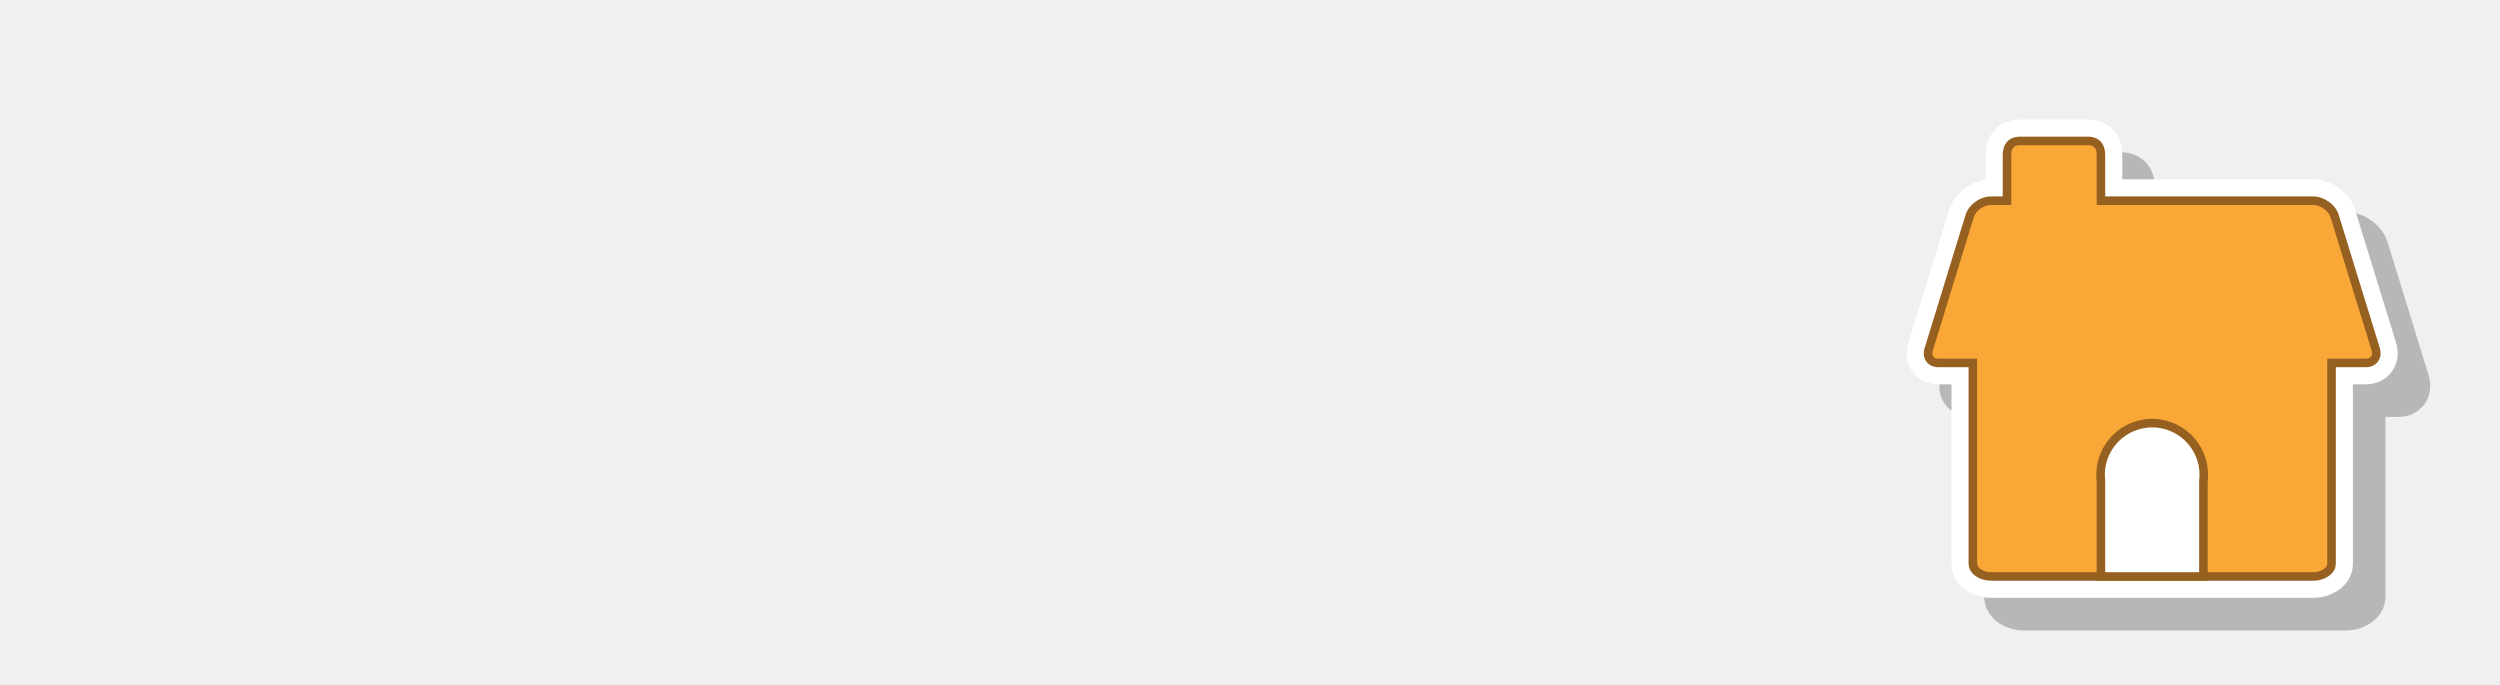
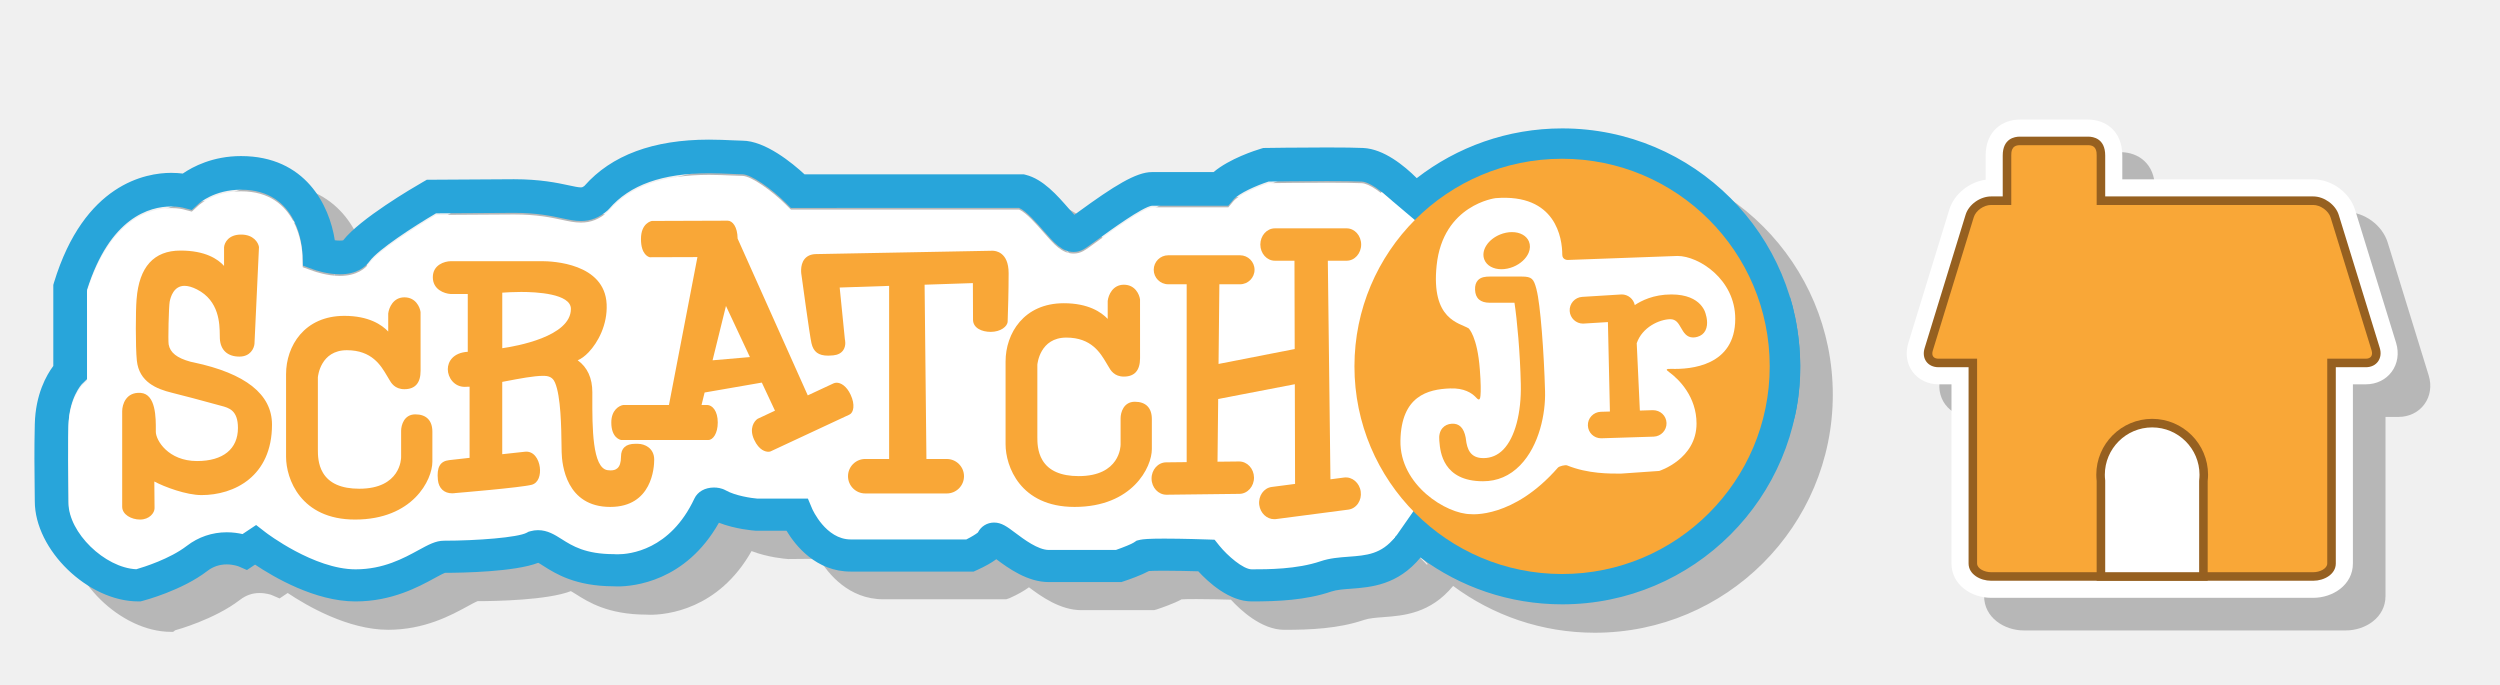
- <svg xmlns="http://www.w3.org/2000/svg" width="230" height="63" viewBox="-0.5 0 230 63">
-   <path opacity=".3" fill="#333" d="M185.683 58c-1.792 0-3.646-1.183-3.646-3.16V38.357h-1.192c-.975 0-1.844-.419-2.384-1.149-.543-.736-.688-1.697-.399-2.638l3.771-12.277c.441-1.435 1.829-2.552 3.347-2.759V17.31c0-2.287 1.578-3.31 3.143-3.31h6.286c1.564 0 3.143 1.023 3.143 3.31v2.19h17.568c1.701 0 3.355 1.211 3.85 2.816l3.771 12.227c.292.947.145 1.916-.404 2.66-.542.733-1.408 1.154-2.378 1.154h-1.192V54.84c0 1.978-1.854 3.16-3.646 3.16h-29.638z" />
-   <path fill="#FFF" d="M182.683 55c-1.792 0-3.646-1.183-3.646-3.16V35.357h-1.192c-.975 0-1.844-.42-2.384-1.15-.543-.735-.688-1.696-.399-2.637l3.771-12.277c.441-1.435 1.829-2.552 3.347-2.759V14.31c0-2.287 1.578-3.31 3.143-3.31h6.286c1.564 0 3.143 1.023 3.143 3.31v2.19h17.568c1.701 0 3.355 1.211 3.85 2.816l3.771 12.227c.291.947.144 1.916-.405 2.66-.542.733-1.408 1.154-2.378 1.154h-1.191V51.84c0 1.978-1.854 3.16-3.646 3.16h-29.638z" />
-   <path fill="#966020" d="M218.438 32.006l-3.772-12.228c-.293-.954-1.35-1.707-2.347-1.707h-19.14V14.31c0-1.569-1.099-1.739-1.571-1.739h-6.286c-.473 0-1.571.17-1.571 1.739v3.761h-1.067c-.998 0-2.055.73-2.348 1.684l-3.772 12.276c-.293.954.283 1.754 1.281 1.754h2.764V51.84c0 .997 1.077 1.589 2.075 1.589h29.636c.997 0 2.074-.592 2.074-1.589V35.51v-1.725h2.764c.996 0 1.573-.825 1.28-1.779z" />
-   <path fill="#F9A737" d="M192.393 14.31c0-.315 0-.953-.785-.953h-6.286c-.785 0-.785.638-.785.953v10.047h7.856V14.31z" />
-   <path fill="#F9A737" d="M182.683 52.643c-.61 0-1.29-.33-1.29-.803V33h-3.549c-.222 0-.396-.068-.487-.193-.096-.129-.11-.322-.042-.544l3.771-12.277c.188-.611.919-1.129 1.597-1.129h29.636c.662 0 1.408.538 1.596 1.151l3.772 12.23c.07.227.053.428-.049.564-.095.128-.266.198-.482.198h-3.549v18.84c0 .473-.68.803-1.289.803h-29.635z" />
-   <path fill="#966020" d="M202.641 43.675c0-2.835-2.307-5.141-5.141-5.141a5.147 5.147 0 0 0-5.108 5.712v9.183h10.215v-9.183a5.12 5.12 0 0 0 .034-.571z" />
-   <path fill="#FFF" d="M193.179 52.643v-8.439l-.005-.043a4.325 4.325 0 0 1-.029-.485c0-2.401 1.954-4.355 4.355-4.355s4.355 1.954 4.355 4.355c0 .164-.012.325-.029.485l-.005.086v8.396h-8.642z" />
+ <svg xmlns="http://www.w3.org/2000/svg" version="1.1" id="Layer_1" x="0px" y="0px" width="230px" height="63px" viewBox="-0.5 0 230 63" enable-background="new -0.5 0 230 63" xml:space="preserve">
+   <g id="Buttons_x5F_Released">
+     <path opacity="0.3" fill="#333333" enable-background="new    " d="M146.23,14.419c-5.043,0-9.688,1.71-13.389,4.576   c-1.141-1.137-3.023-2.685-4.925-2.775c-0.663-0.032-1.788-0.048-3.34-0.048c-2.613,0-5.606,0.045-5.64,0.046l-0.215,0.003   l-0.207-0.092c-0.519,0.156-2.897,1-4.365,2h-5.672c-1.461,0-3.504,1.441-6.763,3.816c-0.124,0.09-0.251,0.261-0.374,0.35   c-0.173-0.188-0.359-0.364-0.52-0.547c-1.049-1.202-2.355-2.436-3.947-2.834l-0.186,0.215h-20.17c-1.107-2-3.617-3.341-5.733-3.341   c-0.228,0-0.526-0.136-0.885-0.153c-0.593-0.027-1.33-0.123-2.173-0.123c-5.119,0-8.973,1.4-11.456,4.223   c-0.177,0.14-0.244,0.125-0.334,0.125c-0.238,0-0.642-0.094-1.107-0.194c-1.042-0.224-2.615-0.566-5.051-0.566l-8.011,0.047   l-0.354,0.202c-0.964,0.554-5.788,3.38-7.343,5.37c-0.097,0.023-0.448,0.038-0.767-0.008c-0.489-3.197-2.688-7.745-8.631-7.745   c-2.591,0-4.434,0.975-5.356,1.608c-0.292-0.036-0.651-0.064-1.065-0.064c-2.316,0-7.954,0.982-10.73,10.086L7.51,28.817v7.458   c-1,0.836-1.69,2.604-1.756,5.358C5.7,44,5.7,45.911,5.717,47.307c0.007,0.543,0,1.112,0,1.512c0,4.479,4.883,9.312,9.512,9.312   h0.197l0.191-0.145c0.146-0.038,3.625-1,5.96-2.799c0.521-0.402,1.122-0.629,1.784-0.629c0.624,0,1.088,0.168,1.088,0.168   l0.774,0.33l0.745-0.5c1.71,1.146,5.527,3.385,9.243,3.385c3.347,0,5.808-1.344,7.277-2.147c0.344-0.188,0.765-0.418,0.955-0.487   c1.649-0.002,6.431-0.088,8.579-0.923c0.14,0.075,0.343,0.204,0.504,0.306c1.088,0.69,2.904,1.844,6.4,1.856   c0.081,0.005,0.216,0.013,0.397,0.013c1.465,0,6.262-0.442,9.32-5.859c1.519,0.588,3.15,0.718,3.364,0.732l2.855-0.026   c0.83,1.378,2.725,3.728,5.9,3.728h11.316l0.304-0.105c0.79-0.354,1.364-0.691,1.781-0.998c1.103,0.828,2.87,2.104,4.825,2.104   h6.68l0.239-0.064c0.489-0.164,1.569-0.535,2.3-0.93c0.217-0.015,0.629-0.025,1.385-0.025c1.09,0,2.385,0.033,3.154,0.056   c0.913,0.994,2.838,2.772,4.908,2.772c2.422,0,4.986-0.109,7.328-0.908c0.476-0.162,1.119-0.208,1.8-0.26   c1.843-0.137,4.307-0.324,6.405-2.869c3.643,2.703,8.15,4.305,13.037,4.305c12.09,0,21.894-9.802,21.894-21.893   C168.124,24.222,158.32,14.419,146.23,14.419z M10.513,29.285c2-6.672,5.748-7.676,7.748-7.676c0.634,0,1.043,0.103,1.044,0.103   l0.842,0.22l0.634-0.58c0.058-0.053,1.436-1.286,3.898-1.286c5.297,0,5.624,5.322,5.645,5.923l0.025,1.058l0.996,0.36   c0.124,0.045,1.25,0.441,2.426,0.441c1.554,0,2.362-0.68,2.747-1.222c0.791-1.064,4.015-3.165,6.095-4.386l7.181-0.044   c2.097,0,3.422,0.285,4.39,0.493c0.64,0.137,1.191,0.256,1.759,0.256c0.908,0,1.683-0.305,2.437-0.959l0.161-0.162   c1.891-2.202,4.897-3.272,9.192-3.272c0.77,0,1.467,0.033,2.026,0.059c0.417,0.02,0.767,0.036,1.031,0.036   c0.815,0,2.735,1.561,4.017,2.838l0.453,0.647h21.004c0.654,0,1.631,1.202,2.229,1.888c0.995,1.141,1.717,1.869,2.786,1.869   c0.308,0,0.609-0.125,0.875-0.272c0.271-0.149,0.644-0.645,1.391-1.189c1.006-0.733,4.066-2.295,4.938-3.295h7.021l0.464-0.35   c0.503-0.597,2.157-1.216,3.244-1.569c0.741-0.01,3.188,0.008,5.367,0.008c1.503,0,2.575,0.04,3.19,0.069   c0.489,0.023,1.166,0.434,1.832,0.959c0.316,0.249,0.631,0.533,0.922,0.813c-0.023,0.025-0.045,0.057-0.069,0.082   c-0.896-0.849-1.979-1.653-2.685-1.686c-0.615-0.029-1.688-0.043-3.19-0.043c-2.179,0-4.626,0.032-5.367,0.043   c-1.087,0.353-2.741,1.299-3.244,1.896l-0.464,0.778h-7.021c-0.871,0-3.934,2.11-4.938,2.843c-0.747,0.545-1.118,0.701-1.391,0.85   c-0.266,0.146-0.567,0.167-0.875,0.167c-1.069,0-1.791-0.73-2.786-1.872c-0.601-0.687-1.574-1.988-2.229-1.988H75.259l-0.453-0.576   c-1.281-1.276-3.201-2.704-4.017-2.704c-0.265,0-0.614-0.047-1.031-0.066c-0.56-0.026-1.257-0.074-2.026-0.074   c-4.295,0-7.302,1.063-9.192,3.265l-0.161,0.157c-0.754,0.655-1.528,0.958-2.437,0.958c-0.567,0-1.119-0.12-1.759-0.257   c-0.968-0.208-2.293-0.493-4.39-0.493l-7.181,0.044c-2.08,1.22-5.304,3.321-6.095,4.386c-0.385,0.542-1.193,1.222-2.747,1.222   c-1.176,0-2.302-0.396-2.426-0.441l-0.996-0.36l-0.025-1.058c-0.021-0.601-0.348-5.923-5.645-5.923   c-2.462,0-3.841,1.234-3.898,1.287l-0.635,0.58l-0.843-0.22c-0.001,0-0.409-0.103-1.042-0.103c-2,0-5.748,1.003-7.748,7.675   L10.513,29.285L10.513,29.285z M8.801,41.711c0.061-2.513,1.208-3.729,1.239-3.762l0.473-0.456v0.143l-0.473,0.457   c-0.031,0.033-1.177,1.249-1.237,3.761c-0.026,1.121-0.034,2.137-0.033,3.045C8.768,43.954,8.774,42.891,8.801,41.711z    M130.777,51.958c-3.977-3.965-6.439-9.442-6.439-15.501c0-0.018,0.002-0.032,0.002-0.049c0.026,6.056,2.51,11.527,6.504,15.477   C130.822,51.912,130.799,51.932,130.777,51.958z" />
+     <g>
+       <g>
+         <g>
+           <g>
+             <g>
+               <path fill="#28A5DA" d="M143.23,11.813c-5.043,0-9.688,1.71-13.389,4.576c-1.141-1.137-3.023-2.685-4.925-2.775        c-0.663-0.032-1.788-0.048-3.34-0.048c-2.613,0-5.606,0.045-5.64,0.046l-0.215,0.003l-0.207,0.062        c-0.519,0.156-2.897,0.916-4.365,2.155h-5.672c-1.461,0-3.504,1.287-6.763,3.662c-0.124,0.09-0.251,0.184-0.374,0.272        c-0.173-0.188-0.359-0.403-0.52-0.585c-1.049-1.202-2.355-2.697-3.947-3.096l-0.186-0.046h-20.17        c-1.107-1.023-3.617-3.098-5.733-3.098c-0.228,0-0.526-0.015-0.885-0.032c-0.593-0.027-1.33-0.063-2.173-0.063        c-5.119,0-8.973,1.431-11.456,4.253c-0.177,0.14-0.244,0.14-0.334,0.14c-0.238,0-0.642-0.086-1.107-0.188        c-1.042-0.224-2.615-0.562-5.051-0.562l-8.011,0.049l-0.354,0.203c-0.964,0.554-5.788,3.38-7.343,5.371        c-0.097,0.023-0.448,0.039-0.767-0.008c-0.489-3.197-2.688-7.745-8.631-7.745c-2.591,0-4.434,0.975-5.356,1.608        c-0.292-0.036-0.651-0.064-1.065-0.064c-2.316,0-8.006,0.982-10.782,10.086L4.404,26.21v7.458        c-0.625,0.837-1.638,2.605-1.703,5.359C2.644,41.391,2.67,43.3,2.687,44.695c0.007,0.545,0.014,1.018,0.014,1.418        c0,4.479,4.896,9.217,9.525,9.217h0.197l0.191-0.049c0.146-0.038,3.625-0.952,5.96-2.751c0.521-0.402,1.122-0.605,1.784-0.605        c0.624,0,1.088,0.181,1.088,0.181l0.774,0.336l0.745-0.498c1.71,1.146,5.527,3.388,9.243,3.388        c3.347,0,5.808-1.345,7.277-2.147c0.344-0.188,0.765-0.416,0.955-0.484c1.649-0.004,6.431-0.09,8.579-0.924        c0.14,0.074,0.343,0.203,0.504,0.307c1.088,0.689,2.904,1.842,6.4,1.855c0.081,0.004,0.216,0.013,0.397,0.013        c1.465,0,6.262-0.443,9.32-5.86c1.519,0.588,3.15,0.719,3.364,0.733l2.855,0.003c0.83,1.378,2.725,3.757,5.9,3.757h11.316        l0.304-0.138c0.79-0.354,1.364-0.691,1.781-1c1.104,0.828,2.87,2.104,4.824,2.104h6.681l0.239-0.08        c0.49-0.163,1.568-0.542,2.3-0.936c0.217-0.015,0.629-0.03,1.385-0.03c1.089,0,2.384,0.032,3.154,0.055        c0.913,0.994,2.838,2.771,4.907,2.771c2.423,0,4.986-0.11,7.33-0.909c0.475-0.162,1.117-0.209,1.799-0.259        c1.843-0.137,4.307-0.325,6.406-2.87c3.642,2.704,8.149,4.306,13.035,4.306c12.092,0,21.895-9.803,21.895-21.894        C165.124,21.616,155.32,11.813,143.23,11.813z M123.561,51.076c-0.847,0.062-1.722,0.126-2.569,0.417        c-2.183,0.743-4.88,0.743-6.33,0.743c-0.795,0-2.239-1.262-2.976-2.17l-0.442-0.553l-0.709-0.025        c-0.091-0.004-2.22-0.078-3.937-0.078c-1.451,0-1.92,0.053-2.188,0.105l-0.342,0.082l-0.258,0.174        c-0.192,0.129-0.928,0.432-1.646,0.683h-6.172c-0.992,0-2.301-0.984-3.083-1.573c-0.761-0.572-1.263-0.949-1.958-0.949        c-0.638,0-1.205,0.357-1.484,0.914c-0.188,0.158-0.625,0.422-1.064,0.641H77.767c-2.305,0-3.531-2.785-3.541-2.807        l-0.398-0.951h-4.649c-0.554-0.045-2.019-0.258-2.913-0.759c-0.385-0.215-0.798-0.261-1.076-0.261        c-0.832,0-1.508,0.381-1.809,1.021c-2.227,4.752-5.963,5.121-7.054,5.121c-0.106,0-0.176-0.004-0.187-0.004l-0.149-0.009        c-2.637,0-3.838-0.762-4.803-1.374c-0.646-0.41-1.315-0.835-2.189-0.835c-0.236,0-0.472,0.032-0.703,0.099l-0.173,0.047        l-0.159,0.088c-0.803,0.441-4.587,0.736-7.618,0.736c-0.754,0-1.419,0.362-2.339,0.864c-1.366,0.747-3.237,1.769-5.793,1.769        c-3.821,0-8.226-3.359-8.269-3.395l-0.881-0.682l-1.251,0.834c-0.39-0.09-0.887-0.165-1.45-0.165        c-1.344,0-2.614,0.432-3.676,1.25c-1.557,1.198-3.957,1.95-4.65,2.149c-2.901-0.141-6.234-3.373-6.234-6.113        c0-0.41-0.006-0.896-0.014-1.456c-0.018-1.371-0.041-3.249,0.013-5.556c0.061-2.513,1.204-3.728,1.235-3.762l0.47-0.456        v-8.209c2.105-6.672,5.751-7.676,7.751-7.676c0.634,0,1.045,0.103,1.046,0.103l0.843,0.22l0.635-0.58        c0.058-0.053,1.437-1.286,3.898-1.286c5.297,0,5.624,5.322,5.645,5.923l0.025,1.058l0.996,0.36        c0.124,0.045,1.25,0.441,2.426,0.441c1.554,0,2.362-0.68,2.747-1.222c0.791-1.064,4.015-3.165,6.095-4.386l7.181-0.044        c2.097,0,3.422,0.285,4.39,0.493c0.64,0.137,1.191,0.256,1.759,0.256c0.908,0,1.683-0.305,2.437-0.959l0.161-0.162        c1.891-2.202,4.897-3.272,9.192-3.272c0.77,0,1.467,0.033,2.026,0.059c0.417,0.02,0.767,0.036,1.031,0.036        c0.815,0,2.735,1.368,4.017,2.645l0.453,0.454h21.003c0.654,0.278,1.631,1.396,2.229,2.082        c0.994,1.141,1.717,1.965,2.785,1.965c0.309,0,0.609-0.077,0.875-0.224c0.271-0.149,0.645-0.417,1.392-0.962        c1.006-0.733,4.065-2.964,4.938-3.068h7.021l0.464-0.553c0.504-0.597,2.157-1.318,3.244-1.67        c0.741-0.01,3.188-0.042,5.367-0.042c1.503,0,2.576,0.015,3.191,0.044c0.488,0.023,1.164,0.421,1.832,0.946        c0.315,0.249,0.629,0.526,0.92,0.807c-3.824,3.942-6.187,9.316-6.187,15.245c0,6.093,2.491,11.603,6.507,15.571        C126.579,50.848,125.23,50.952,123.561,51.076z" />
+             </g>
+             <polygon fill="#FFFFFF" points="126.604,17.655 116.997,30.961 119.527,49.562 127.674,49.602 128.016,49.212 129.811,46.639        126.033,34.384 130.602,21.035 126.691,17.725      " />
+             <g>
+               <path fill="#FFFFFF" d="M123.561,51.219c-0.847,0.063-1.722,0.127-2.569,0.417c-2.183,0.743-4.88,0.743-6.33,0.743        c-0.795,0-2.239-1.262-2.976-2.17l-0.442-0.554l-0.709-0.025c-0.091-0.003-2.22-0.078-3.937-0.078        c-1.451,0-1.92,0.054-2.188,0.105l-0.342,0.083l-0.258,0.173c-0.192,0.129-0.928,0.432-1.646,0.683h-6.172        c-0.992,0-2.301-0.984-3.083-1.572c-0.761-0.572-1.263-0.949-1.958-0.949c-0.638,0-1.205,0.357-1.484,0.915        c-0.188,0.157-0.625,0.42-1.064,0.639H77.767c-2.305,0-3.531-2.785-3.541-2.808l-0.398-0.948h-4.649        c-0.554-0.046-2.019-0.258-2.913-0.761c-0.385-0.215-0.798-0.26-1.076-0.26c-0.832,0-1.508,0.381-1.809,1.021        c-2.227,4.752-5.963,5.122-7.054,5.122c-0.106,0-0.176-0.004-0.187-0.004l-0.149-0.009c-2.637,0-3.838-0.762-4.803-1.373        c-0.646-0.409-1.315-0.834-2.189-0.834c-0.236,0-0.472,0.031-0.703,0.098l-0.173,0.048l-0.159,0.087        c-0.803,0.441-4.587,0.737-7.618,0.737c-0.754,0-1.419,0.362-2.339,0.864c-1.366,0.748-3.237,1.77-5.793,1.77        c-3.821,0-8.226-3.359-8.269-3.395l-0.881-0.683l-1.251,0.834c-0.39-0.089-0.887-0.165-1.45-0.165        c-1.344,0-2.614,0.432-3.676,1.25c-1.557,1.2-3.957,1.951-4.65,2.151C9.135,52.232,5.802,49,5.802,46.26        c0-0.41-0.006-0.896-0.014-1.457c-0.018-1.371-0.041-3.248,0.013-5.555c0.061-2.514,1.204-3.729,1.235-3.762l0.47-0.457        v-8.208c2.105-6.672,5.751-7.675,7.751-7.675c0.634,0,1.045,0.103,1.046,0.103l0.843,0.22l0.635-0.58        c0.058-0.053,1.437-1.287,3.898-1.287c5.297,0,5.624,5.323,5.645,5.923l0.025,1.058l0.996,0.36        c0.124,0.045,1.25,0.441,2.426,0.441c1.554,0,2.362-0.679,2.747-1.222c0.791-1.064,4.015-3.166,6.095-4.386l7.181-0.044        c2.097,0,3.422,0.285,4.39,0.492c0.64,0.138,1.191,0.256,1.759,0.256c0.908,0,1.683-0.305,2.437-0.959l0.161-0.161        c1.891-2.202,4.897-3.272,9.192-3.272c0.77,0,1.467,0.033,2.026,0.059c0.417,0.02,0.767,0.036,1.031,0.036        c0.815,0,2.735,1.368,4.017,2.644l0.453,0.455h21.004c0.654,0.278,1.631,1.395,2.229,2.082        c0.995,1.141,1.717,1.965,2.786,1.965c0.308,0,0.609-0.077,0.875-0.224c0.271-0.149,0.644-0.417,1.391-0.962        c1.006-0.733,4.066-2.964,4.938-3.068h7.021l0.464-0.553c0.503-0.597,2.157-1.318,3.244-1.67        c0.741-0.011,3.188-0.042,5.367-0.042c1.503,0,2.575,0.015,3.19,0.044c0.723,0.034,1.849,0.88,2.754,1.753        c-3.825,3.942-6.188,9.316-6.188,15.245c0,6.094,2.491,11.604,6.507,15.571C126.579,50.992,125.23,51.096,123.561,51.219z" />
+             </g>
+             <polygon fill="#FFFFFF" points="140.335,16.607 152.031,21.254 159.621,25.695 159.079,39.068 152.65,47.514 135.378,49.292        127.246,43.02 126.859,27.761 132.154,18.699      " />
+             <g>
+               <path fill="#F9A737" d="M141.395,36.008c-0.104-3.808-0.459-8.209-0.789-9.332c0-0.002,0-0.003-0.002-0.005        c0-0.007,0.004-0.014,0.002-0.021c-0.23-0.865-0.328-0.955-1.104-0.955h-2.938c-0.61,0-1.14,0.119-1.105,0.955        c0.027,0.761,0.495,0.955,1.105,0.955h2.486c0.229,1.381,0.547,4.588,0.618,7.708c0.074,3.188-0.829,7.086-3.694,7.086        c-1.808,0-1.806-1.74-1.873-2.092c-0.125-0.658-0.396-1.113-1.017-1.074c-0.619,0.039-0.997,0.494-0.92,1.269        c0.078,0.774,0.116,3.522,3.772,3.522C139.871,44.025,141.488,39.343,141.395,36.008z" />
+               <path fill="#F9A737" d="M135.936,44.275c-3.697,0-3.932-2.725-4.009-3.618l-0.012-0.132c-0.047-0.467,0.053-0.859,0.288-1.137        c0.207-0.244,0.506-0.385,0.863-0.406c0.688-0.043,1.106,0.389,1.276,1.275c0.009,0.041,0.017,0.1,0.024,0.172        c0.104,0.85,0.373,1.717,1.604,1.717c0.706,0,1.322-0.264,1.83-0.782c1.073-1.099,1.678-3.36,1.614-6.048        c-0.063-2.842-0.342-5.892-0.582-7.463h-2.272c-0.869,0-1.326-0.403-1.355-1.195c-0.016-0.383,0.077-0.681,0.271-0.884        c0.28-0.292,0.705-0.331,1.084-0.331h2.938c0.943,0,1.102,0.216,1.35,1.14l0.016,0.059l-0.002,0.014        c0.35,1.271,0.688,5.83,0.783,9.343c0.057,1.996-0.512,4.976-2.289,6.804C138.408,43.781,137.256,44.275,135.936,44.275z         M133.156,39.48l-0.057,0.002c-0.225,0.014-0.396,0.091-0.517,0.229c-0.146,0.171-0.204,0.437-0.172,0.765l0.013,0.139        c0.082,0.945,0.271,3.16,3.512,3.16c1.182,0,2.211-0.443,3.062-1.318c1.669-1.716,2.2-4.542,2.146-6.441        c-0.104-3.885-0.471-8.216-0.777-9.269l-0.012-0.067c-0.197-0.734-0.222-0.734-0.854-0.734h-2.938        c-0.383,0-0.604,0.055-0.725,0.178c-0.098,0.102-0.143,0.276-0.133,0.518c0.02,0.521,0.252,0.715,0.855,0.715h2.698        l0.035,0.209c0.249,1.516,0.554,4.745,0.621,7.743c0.022,1.058-0.029,4.642-1.757,6.408c-0.604,0.619-1.342,0.934-2.188,0.934        c-1.838,0-2.034-1.625-2.1-2.157c-0.007-0.058-0.013-0.104-0.019-0.138C133.707,39.584,133.418,39.48,133.156,39.48z" />
+             </g>
+             <g>
+               <ellipse transform="matrix(-0.9257 0.3783 -0.3783 -0.9257 274.6813 -7.841)" fill="#F9A737" cx="138.111" cy="23.06" rx="1.964" ry="1.356" />
+               <path fill="#F9A737" d="M137.63,24.769L137.63,24.769c-0.747,0-1.347-0.333-1.565-0.871c-0.168-0.413-0.101-0.888,0.192-1.336        c0.274-0.419,0.72-0.77,1.251-0.987c0.356-0.145,0.733-0.222,1.092-0.222c0.746,0,1.346,0.333,1.564,0.871        c0.13,0.317,0.12,0.674-0.029,1.031c-0.226,0.539-0.755,1.022-1.414,1.292C138.365,24.692,137.988,24.769,137.63,24.769z         M138.6,21.854c-0.295,0-0.604,0.064-0.9,0.185c-0.439,0.179-0.805,0.463-1.022,0.798c-0.198,0.306-0.252,0.617-0.146,0.873        c0.141,0.345,0.562,0.56,1.103,0.56c0.293,0,0.604-0.064,0.901-0.185c0.539-0.22,0.966-0.602,1.142-1.021        c0.068-0.162,0.128-0.406,0.028-0.649C139.561,22.068,139.139,21.854,138.6,21.854z" />
+             </g>
+             <g>
+               <path fill="#F9A737" d="M156.199,29.017c0,0-0.258-1.677-2.93-1.677c-1.892,0-3.047,0.784-3.586,1.195l-0.01-0.274        c-0.031-0.541-0.499-0.952-1.037-0.919l-3.559,0.221c-0.54,0.034-0.951,0.499-0.918,1.04s0.499,0.952,1.039,0.918l2.471-0.153        l0.195,8.735l-1.096,0.032c-0.535,0.019-0.953,0.466-0.938,0.998c0.016,0.534,0.463,0.954,0.998,0.938l4.8-0.15        c0.535-0.017,0.954-0.464,0.938-0.999c-0.019-0.534-0.465-0.954-0.998-0.937l-1.443,0.045l-0.302-6.489        c0.524-1.613,2.219-2.398,3.286-2.427c1.464-0.038,1.106,2.025,2.479,1.633C156.678,30.439,156.199,29.017,156.199,29.017z" />
+               <path fill="#F9A737" d="M146.802,40.323c-0.661,0-1.196-0.519-1.217-1.181c-0.01-0.324,0.106-0.636,0.33-0.871        c0.224-0.237,0.524-0.373,0.851-0.386l0.846-0.024l-0.184-8.229l-2.289,0.14c-0.646,0-1.187-0.507-1.228-1.155        c-0.041-0.678,0.476-1.263,1.151-1.305l3.633-0.224c0.59,0,1.089,0.418,1.205,0.98c0.599-0.398,1.714-0.979,3.367-0.979        c2.854,0,3.166,1.812,3.178,1.889l0,0c0.004,0,0.271,0.821-0.051,1.435c-0.149,0.286-0.396,0.479-0.732,0.575        c-0.139,0.04-0.27,0.06-0.391,0.06l0,0c-0.608,0-0.879-0.47-1.115-0.884c-0.246-0.429-0.458-0.799-1.002-0.799        c-0.997,0.026-2.568,0.729-3.075,2.212l0.288,6.195l1.197-0.037l0,0c0.701,0,1.233,0.519,1.256,1.18        c0.021,0.671-0.51,1.234-1.18,1.256L146.802,40.323z M147.916,29.103l0.207,9.243l-1.342,0.043        c-0.191,0.006-0.37,0.086-0.502,0.227c-0.131,0.14-0.199,0.32-0.193,0.514c0.012,0.391,0.326,0.695,0.717,0.695v0.25        l0.023-0.25l4.8-0.15c0.396-0.013,0.708-0.345,0.694-0.74c-0.012-0.391-0.326-0.695-0.717-0.695l-1.713,0.054l-0.314-6.781        l0.014-0.043c0.567-1.744,2.399-2.57,3.52-2.6c0.892-0.011,1.215,0.582,1.481,1.049c0.232,0.404,0.378,0.633,0.683,0.633l0,0        c0.074,0,0.16-0.014,0.254-0.04c0.201-0.058,0.342-0.164,0.427-0.326c0.228-0.426,0.013-1.08,0.01-1.086        c-0.021-0.1-0.286-1.506-2.69-1.506c-1.934,0-3.063,0.861-3.438,1.144l-0.39,0.296l-0.021-0.763        c-0.021-0.376-0.343-0.677-0.729-0.677l-3.604,0.223c-0.4,0.025-0.709,0.373-0.685,0.775c0.022,0.384,0.345,0.686,0.729,0.686        L147.916,29.103z" />
+             </g>
+             <g>
+               <path fill="#F9A737" d="M23.075,22.752l-0.414,8.881c0,0-0.091,0.93-1.136,0.93c-1.046,0-1.511-0.581-1.549-1.433        c-0.039-0.852,0.195-3.489-2.246-4.724c-2.221-1.123-2.758,0.732-2.866,1.316c-0.084,0.457-0.164,3.622-0.093,4.014        c0.154,0.851,0.826,1.415,2.194,1.79c0.674,0.186,7.31,1.168,7.31,5.543c0,4.957-3.834,6.236-6.235,6.236        c-1.627,0-4.17-1.072-4.596-1.459c0,0,0.026,2.608,0.026,2.918c0,0.312-0.388,0.787-1.085,0.787        c-0.696,0-1.394-0.388-1.394-0.93s0-8.791,0-8.791s0.003-1.536,1.433-1.434c1.252,0.09,1.161,2.4,1.161,3.33        c0,0.931,1.24,2.942,4.047,2.942c2.809,0,4.009-1.472,4.009-3.292c0-1.818-1.007-2.091-1.743-2.285        c-0.735-0.191-2.771-0.769-4.53-1.199c-1.306-0.32-2.837-0.891-3.028-2.738c-0.135-1.289-0.104-4.675-0.031-5.51        c0.068-0.787,0.193-4.337,3.795-4.337s4.26,2.014,4.26,2.014v-2.569c0,0,0.078-0.917,1.316-0.917        C22.919,21.835,23.075,22.752,23.075,22.752z" />
+               <path fill="#F9A737" d="M12.385,47.799c-0.79,0-1.644-0.451-1.644-1.18v-8.791c0.002-0.608,0.344-1.778,1.701-1.682        c1.411,0.102,1.399,2.332,1.394,3.401l-0.001,0.177c0,0.768,1.13,2.692,3.797,2.692c2.389,0,3.759-1.108,3.759-3.042        c0-1.633-0.827-1.852-1.557-2.043c-0.208-0.055-0.519-0.141-0.897-0.243c-0.943-0.258-2.369-0.646-3.629-0.957        c-1.391-0.341-3.013-0.985-3.218-2.956c-0.134-1.285-0.105-4.704-0.031-5.558l0.009-0.107c0.232-2.958,1.59-4.458,4.035-4.458        c2.285,0,3.445,0.783,4.01,1.412v-1.717c0.034-0.417,0.405-1.167,1.566-1.167c1.147,0,1.576,0.735,1.643,1.125l0.004,0.027        l-0.415,8.908c-0.04,0.414-0.38,1.167-1.386,1.167c-1.096,0-1.751-0.609-1.799-1.671c-0.004-0.086-0.005-0.19-0.006-0.309        c-0.013-1.025-0.039-3.158-2.104-4.203c-0.429-0.218-0.813-0.327-1.142-0.327c-0.988,0-1.284,1.025-1.365,1.466        c-0.083,0.453-0.157,3.57-0.093,3.924c0.137,0.757,0.759,1.25,2.014,1.593c0.058,0.016,0.158,0.035,0.296,0.064        c4.776,1.014,7.198,2.938,7.198,5.719c0,4.787-3.494,6.485-6.485,6.485c-1.391,0-3.417-0.753-4.341-1.251        c0.008,0.764,0.021,2.232,0.021,2.46C13.72,47.188,13.245,47.799,12.385,47.799z M12.289,36.643        c-1.008,0-1.046,1.066-1.047,1.188v8.789c0,0.354,0.545,0.68,1.144,0.68c0.578,0,0.835-0.389,0.835-0.536        c0-0.311-0.026-2.916-0.026-2.916l-0.006-0.574l0.424,0.388c0.376,0.342,2.835,1.396,4.428,1.396        c2.761,0,5.985-1.568,5.985-5.986c0-2.512-2.289-4.271-6.803-5.229c-0.149-0.03-0.261-0.056-0.322-0.071        c-1.446-0.396-2.201-1.027-2.375-1.986c-0.082-0.452,0.01-3.651,0.093-4.104c0.081-0.44,0.456-1.875,1.857-1.875        c0.407,0,0.868,0.128,1.368,0.381c2.336,1.182,2.364,3.607,2.377,4.644c0.001,0.112,0.002,0.211,0.006,0.292        c0.035,0.804,0.461,1.195,1.299,1.195c0.81,0,0.885-0.675,0.888-0.706l0.411-8.836c-0.033-0.131-0.226-0.687-1.145-0.687        c-0.965,0-1.06,0.62-1.067,0.69l0.001,4.114L20.127,25.4c-0.025-0.074-0.669-1.841-4.022-1.841        c-3.223,0-3.459,3.008-3.537,3.997l-0.01,0.112c-0.072,0.839-0.1,4.2,0.031,5.462c0.172,1.646,1.466,2.187,2.84,2.521        c1.267,0.312,2.695,0.701,3.641,0.959c0.378,0.104,0.688,0.188,0.894,0.242c0.722,0.19,1.93,0.508,1.93,2.526        c0,2.218-1.592,3.542-4.259,3.542c-2.86,0-4.297-2.047-4.297-3.193l0.001-0.179c0.005-0.92,0.015-2.834-0.931-2.901        C12.366,36.643,12.327,36.643,12.289,36.643z" />
+             </g>
+             <g>
+               <path fill="#F9A737" d="M37.945,34.111c0-1.008,0-5.37,0-5.37s-0.155-1.136-1.239-1.136c-1.085,0-1.239,1.239-1.239,1.239        v2.427c0,0-0.878-1.962-4.286-1.962c-3.408,0-5.112,2.479-5.112,5.112c0,2.634,0,6.609,0,7.615        c0,1.498,0.982,5.513,6.094,5.513c5.112,0,6.867-3.421,6.867-5.072s0-2.271,0-2.763s-0.129-1.343-1.316-1.343        c-1.059,0-1.059,1.266-1.059,1.266v2.428c0,0-0.001,3.148-4.105,3.148s-4.053-3.021-4.053-3.847c0-0.826,0-6.675,0-6.675        s0.232-2.725,2.917-2.725s3.485,1.809,4.054,2.725c0.169,0.277,0.413,0.865,1.239,0.865        C37.531,35.557,37.945,35.118,37.945,34.111z" />
+               <path fill="#F9A737" d="M32.162,47.799c-5.018,0-6.344-3.769-6.344-5.763v-7.615c0-2.583,1.679-5.362,5.362-5.362        c2.251,0,3.452,0.824,4.036,1.442v-1.657c0.064-0.535,0.456-1.489,1.489-1.489c1.03,0,1.423,0.885,1.487,1.353l0.002,5.403        c0,1.125-0.501,1.695-1.489,1.695c-0.889,0-1.224-0.584-1.403-0.898l-0.05-0.085c-0.052-0.083-0.105-0.175-0.163-0.273        c-0.549-0.928-1.379-2.331-3.677-2.331c-2.427,0-2.659,2.396-2.668,2.495l0.001,6.653c0,0.458-0.001,1.349,0.47,2.135        c0.581,0.971,1.702,1.461,3.333,1.461c3.811,0,3.855-2.781,3.855-2.898v-2.428c0-0.522,0.273-1.516,1.309-1.516        c1.01,0,1.566,0.566,1.566,1.593v2.763C39.279,44.145,37.487,47.799,32.162,47.799z M31.18,29.56        c-3.358,0-4.862,2.442-4.862,4.862v7.615c0,0.053,0.067,5.263,5.844,5.263c4.951,0,6.617-3.313,6.617-4.823v-2.762        c0-0.746-0.339-1.093-1.066-1.093c-0.779,0-0.808,0.913-0.809,1.017v2.426c0,0.033-0.051,3.398-4.355,3.398        c-1.819,0-3.085-0.574-3.762-1.705c-0.542-0.904-0.541-1.926-0.541-2.361v-6.705c0.004-0.051,0.286-2.974,3.167-2.974        c2.583,0,3.537,1.613,4.106,2.577c0.057,0.094,0.109,0.184,0.16,0.266l0.058,0.101c0.165,0.289,0.37,0.646,0.969,0.646        c0.514,0,0.989-0.146,0.989-1.195v-5.369c-0.003-0.003-0.141-0.886-0.989-0.886s-0.985,0.979-0.991,1.021l0.002,3.564        l-0.479-1.067C35.205,31.301,34.367,29.56,31.18,29.56z" />
+             </g>
+             <g>
+               <path fill="#F9A737" d="M104.141,32.95c0-1.007,0-5.37,0-5.37s-0.156-1.136-1.24-1.136s-1.237,1.239-1.237,1.239v2.427        c0,0-0.878-1.962-4.286-1.962c-3.406,0-5.109,2.479-5.109,5.112c0,2.635,0,6.609,0,7.616c0,1.498,0.979,5.513,6.092,5.513        c5.113,0,6.867-3.421,6.867-5.074c0-1.651,0-2.271,0-2.763c0-0.489-0.129-1.342-1.315-1.342c-1.06,0-1.06,1.265-1.06,1.265        v2.428c0,0,0,3.148-4.104,3.148s-4.054-3.02-4.054-3.846c0-0.827,0-6.674,0-6.674s0.231-2.724,2.918-2.724        c2.685,0,3.484,1.808,4.054,2.724c0.169,0.277,0.413,0.865,1.239,0.865C103.727,34.396,104.141,33.957,104.141,32.95z" />
+               <path fill="#F9A737" d="M98.357,46.637c-5.02,0-6.344-3.769-6.344-5.762v-7.616c0-2.583,1.678-5.362,5.36-5.362        c2.252,0,3.452,0.824,4.036,1.443v-1.657c0.062-0.535,0.457-1.489,1.488-1.489c1.029,0,1.424,0.884,1.486,1.352l0.002,5.404        c0,1.125-0.5,1.696-1.488,1.696c-0.889,0-1.225-0.586-1.402-0.899l-0.051-0.085c-0.051-0.083-0.104-0.176-0.162-0.271        c-0.551-0.93-1.379-2.333-3.678-2.333c-2.428,0-2.658,2.394-2.668,2.497v6.651c0,0.458,0,1.349,0.472,2.135        c0.581,0.97,1.7,1.461,3.333,1.461c3.812,0,3.854-2.78,3.854-2.899v-2.426c0-0.523,0.273-1.516,1.311-1.516        c1.01,0,1.564,0.564,1.564,1.592v2.764C105.475,42.982,103.682,46.637,98.357,46.637z M97.375,28.397        c-3.357,0-4.861,2.442-4.861,4.862v7.616c0,0.053,0.067,5.262,5.844,5.262c4.951,0,6.617-3.312,6.617-4.822v-2.764        c0-0.744-0.34-1.092-1.065-1.092c-0.779,0-0.81,0.912-0.81,1.016V40.9c0,0.035-0.052,3.398-4.354,3.398        c-1.819,0-3.085-0.572-3.763-1.704c-0.543-0.903-0.541-1.926-0.541-2.36V33.53c0.004-0.052,0.285-2.974,3.166-2.974        c2.584,0,3.539,1.614,4.107,2.578c0.057,0.095,0.108,0.183,0.159,0.265l0.058,0.101c0.166,0.289,0.37,0.646,0.969,0.646        c0.516,0,0.99-0.145,0.99-1.194v-5.37c-0.004-0.003-0.142-0.886-0.99-0.886c-0.854,0-0.984,0.979-0.989,1.021l0.002,3.566        l-0.479-1.069C101.4,30.139,100.562,28.397,97.375,28.397z" />
+             </g>
+             <g>
+               <g>
+                 <path fill="#F9A737" d="M58.198,41.08c-0.387,0-1.316-0.114-1.316,0.931c0,1.046-0.426,1.628-1.511,1.491         c-1.723-0.232-1.626-4.396-1.626-7.416s-2.556-3.098-1.549-3.098c1.007,0,2.989-2.313,2.865-4.996         c-0.181-3.924-5.848-3.717-5.848-3.717h-8.248c0,0-1.395,0.025-1.395,1.226c0,1.2,1.378,1.291,1.378,1.291h1.836v5.81         c-2.71,0-2.052,2.903-0.387,2.729c0.168,0.001,0.357-0.009,0.555-0.024v7.035c-1.044,0.117-1.891,0.213-2.094,0.234         c-0.547,0.061-0.951,0.312-0.823,1.552c0.13,1.239,1.317,0.981,1.317,0.981s6.02-0.498,7-0.756         c0.98-0.26,0.668-2.679-0.523-2.553c-0.418,0.044-1.336,0.146-2.372,0.262v-7.14c1.551-0.293,3.178-0.632,4.157-0.598         c0.761,0.026,1.041,0.458,1.178,0.774c0.643,1.488,0.597,5.047,0.629,6.483c0.038,1.743,0.735,4.802,4.221,4.802         s3.795-3.137,3.795-4.104S58.585,41.08,58.198,41.08z M45.458,32.32v-5.625c0,0,6.815-0.665,6.815,1.724         C52.273,31.582,45.458,32.32,45.458,32.32z" />
+               </g>
+               <g>
+                 <path fill="#F9A737" d="M55.642,46.637c-4.045,0-4.445-3.861-4.471-5.046c-0.004-0.184-0.008-0.403-0.011-0.647         c-0.02-1.568-0.058-4.489-0.598-5.741c-0.12-0.279-0.338-0.604-0.957-0.624l-0.134-0.002c-0.854,0-2.179,0.253-3.46,0.499         l-0.305,0.058v6.653c0.921-0.103,1.716-0.19,2.096-0.229c0.803-0.084,1.266,0.678,1.362,1.43         c0.088,0.682-0.109,1.443-0.749,1.611c-0.988,0.26-6.778,0.741-7.042,0.764h0.001c0.009,0-0.11,0.022-0.273,0.022         c-0.743,0-1.234-0.459-1.314-1.228c-0.122-1.17,0.2-1.732,1.044-1.826l1.871-0.21v-6.545         c-0.096,0.005-0.188,0.008-0.273,0.008c-0.063,0.005-0.119,0.007-0.174,0.007c-0.961,0-1.557-0.842-1.557-1.623         c0-0.701,0.487-1.518,1.836-1.605v-5.316h-1.586c-0.574-0.037-1.628-0.406-1.628-1.541c0-1.144,1.073-1.466,1.64-1.476h8.252         c0.001,0,0.055-0.002,0.146-0.002c0.964,0,5.779,0.191,5.953,3.958c0.087,1.889-0.8,3.522-1.659,4.422         c-0.343,0.359-0.688,0.611-1.004,0.738c0.895,0.647,1.347,1.637,1.347,2.943l-0.001,0.461         c-0.004,2.75-0.01,6.518,1.411,6.707c0.091,0.014,0.179,0.02,0.262,0.02c0.449,0,0.965-0.146,0.965-1.262         c0-0.785,0.442-1.186,1.314-1.186l0.252,0.003c0.599,0,1.489,0.387,1.489,1.453C59.687,43.01,59.492,46.637,55.642,46.637z          M49.472,34.074c0.052,0,0.103,0.001,0.151,0.002c0.674,0.023,1.144,0.335,1.398,0.926c0.58,1.346,0.617,4.217,0.639,5.934         c0.003,0.244,0.006,0.461,0.011,0.646c0.029,1.37,0.478,4.558,3.971,4.558c3.289,0,3.545-2.949,3.545-3.854         c0-0.942-0.979-0.953-0.989-0.953l-0.252-0.003c-0.503,0-0.814,0.113-0.814,0.686c0,1.454-0.797,1.762-1.465,1.762         c-0.103,0-0.211-0.008-0.326-0.021c-1.857-0.25-1.852-3.945-1.847-7.204l0.001-0.46c0-1.979-1.154-2.584-1.533-2.783         c-0.117-0.061-0.294-0.154-0.243-0.355c0.051-0.208,0.239-0.208,0.478-0.208c0.215,0,0.615-0.181,1.095-0.683         c0.751-0.787,1.601-2.319,1.521-4.053c-0.152-3.313-4.569-3.481-5.453-3.481l-0.136,0.002h-8.257         c-0.112,0.003-1.145,0.054-1.145,0.976c0,0.955,1.098,1.039,1.145,1.042h2.069v6.309h-0.25c-1.169,0-1.586,0.576-1.586,1.115         c0,0.572,0.455,1.192,1.174,1.117l0.013-0.001h0.044c0.154,0,0.325-0.01,0.504-0.024l0.27-0.021v7.53l-2.316,0.26         c-0.323,0.036-0.726,0.08-0.602,1.277c0.054,0.517,0.329,0.777,0.817,0.777c0.116,0,0.198-0.017,0.199-0.017         c0.091-0.011,6.04-0.504,6.988-0.753c0.329-0.086,0.44-0.602,0.38-1.064c-0.064-0.505-0.344-1.047-0.813-0.996         c-0.418,0.045-1.336,0.146-2.371,0.262L45.21,42.35v-7.625l0.711-0.137C47.222,34.333,48.572,34.074,49.472,34.074z          M45.208,32.6v-6.132l0.226-0.021c0.036-0.004,0.896-0.086,2.016-0.086c3.319,0,5.074,0.712,5.074,2.059         c0,3.349-6.751,4.119-7.039,4.15L45.208,32.6z M45.708,26.925v5.11c1.252-0.179,6.315-1.06,6.315-3.617         c0-1.407-3.199-1.559-4.574-1.559C46.686,26.86,46.035,26.901,45.708,26.925z" />
+               </g>
+             </g>
+             <g>
+               <g>
+                 <path fill="#F9A737" d="M77.532,36.42c-0.374-0.804-0.926-1.07-1.242-0.923c-0.126,0.06-1.272,0.593-2.598,1.211         L67.11,22.001c0-0.011,0.001-0.02,0.001-0.031c-0.003-0.925-0.354-1.419-0.668-1.419c-0.315,0.001-6.924,0.022-6.924,0.022         s-0.804,0.137-0.799,1.424c0.004,1.286,0.599,1.418,0.599,1.418s2.571-0.008,4.649-0.015l-2.717,14.106         c-2.079,0-4.37,0-4.37,0s-0.891,0.128-0.891,1.361c0,1.232,0.658,1.361,0.658,1.361s7.765,0,8.017,0         c0.251,0,0.619-0.476,0.619-1.361c0-0.887-0.387-1.361-0.735-1.361c-0.065,0-0.371,0-0.827,0l0.398-1.613l5.613-0.975         l1.396,2.982c-1.023,0.478-1.79,0.836-1.79,0.836s-0.753,0.492-0.231,1.608c0.521,1.118,1.172,0.956,1.172,0.956         s7.037-3.279,7.266-3.388C77.774,37.811,77.907,37.225,77.532,36.42z M64.729,33.427l1.486-6.027l2.653,5.668L64.729,33.427z         " />
+               </g>
+               <g>
+                 <path fill="#F9A737" d="M70.191,41.562c-0.238,0-0.843-0.107-1.309-1.108c-0.484-1.039-0.002-1.713,0.321-1.925l1.595-0.747         l-1.21-2.584l-5.264,0.913l-0.282,1.146h0.507c0.489,0,0.985,0.554,0.985,1.611c0,1.009-0.441,1.612-0.869,1.612h-8.017         c-0.083-0.014-0.908-0.189-0.908-1.612c0-1.146,0.723-1.554,1.104-1.609l4.2-0.002l2.62-13.605l-4.374,0.014l-0.026-0.006         c-0.081-0.018-0.791-0.217-0.795-1.662c-0.006-1.481,0.965-1.664,1.007-1.671l6.965-0.025c0.452,0,0.91,0.566,0.919,1.648         l6.455,14.425l2.368-1.104c0.089-0.041,0.186-0.062,0.288-0.062c0.373,0,0.906,0.291,1.286,1.105         c0.427,0.914,0.281,1.646-0.106,1.828l-7.266,3.389C70.326,41.55,70.272,41.562,70.191,41.562z M69.879,34.641l1.583,3.383         l-2.017,0.94c-0.024,0.021-0.521,0.397-0.11,1.278c0.377,0.808,0.785,0.824,0.873,0.818l7.232-3.371         c0.059-0.047,0.189-0.467-0.136-1.164c-0.298-0.641-0.729-0.885-0.91-0.803l-2.827,1.318l-6.707-15.04         c-0.002-0.853-0.299-1.2-0.417-1.2l-6.923,0.022c0.021,0-0.554,0.132-0.55,1.173c0.002,0.904,0.313,1.126,0.395,1.169         l4.906-0.016l-2.813,14.607h-4.577c-0.031,0.01-0.641,0.141-0.641,1.111c0,0.885,0.358,1.078,0.444,1.111h7.98         c0.073-0.019,0.369-0.343,0.369-1.111c0-0.776-0.321-1.111-0.485-1.111h-1.146l0.514-2.082L69.879,34.641z M64.403,33.707         l1.739-7.053l3.104,6.634L64.403,33.707z M66.289,28.147l-1.233,5.001l3.436-0.297L66.289,28.147z" />
+               </g>
+             </g>
+             <g>
+               <path fill="#F9A737" d="M90.766,23.32l-16.2,0.307c-1.423,0.027-1.077,1.674-1.077,1.674s0.741,5.48,0.909,6.216        c0.168,0.735,0.568,1.045,1.73,0.928c1.161-0.115,0.852-1.2,0.852-1.2l-0.504-5.034l5.073-0.169v16.435h-2.446        c-0.737,0-1.336,0.599-1.336,1.336s0.599,1.336,1.336,1.336h7.5c0.738,0,1.336-0.599,1.336-1.336s-0.598-1.336-1.336-1.336        h-2.118L84.312,25.95l4.943-0.165c0,0,0.014,3.001,0.014,3.621c0,0.62,0.711,0.88,1.383,0.876        c0.812-0.005,1.296-0.431,1.303-0.715c0.006-0.284,0.09-2.324,0.09-4.441C92.044,23.191,90.766,23.32,90.766,23.32z" />
+               <path fill="#F9A737" d="M86.603,45.398h-7.5c-0.875,0-1.586-0.711-1.586-1.586s0.711-1.586,1.586-1.586h2.196V26.301        l-4.548,0.152l0.478,4.768l0,0c0.003,0,0.149,0.553-0.148,0.991c-0.188,0.278-0.501,0.44-0.928,0.483        c-0.167,0.017-0.319,0.025-0.459,0.025c-0.896,0-1.356-0.345-1.54-1.147c-0.168-0.738-0.883-6.014-0.913-6.238        c-0.005-0.02-0.187-0.918,0.274-1.497c0.237-0.297,0.589-0.453,1.046-0.461l16.254-0.309c0.248,0,1.479,0.1,1.479,2.059        c0,1.75-0.058,3.43-0.081,4.148l-0.009,0.299c-0.011,0.458-0.638,0.954-1.552,0.959c-0.821,0-1.634-0.348-1.634-1.126        c0-0.508-0.009-2.622-0.012-3.362l-4.443,0.148l0.168,16.034h1.871c0.875,0,1.586,0.711,1.586,1.586        C88.189,44.688,87.478,45.398,86.603,45.398z M79.103,42.727c-0.599,0-1.086,0.486-1.086,1.086s0.487,1.086,1.086,1.086h7.5        c0.599,0,1.086-0.487,1.086-1.086s-0.487-1.086-1.086-1.086h-2.365L84.06,25.708l5.445-0.181v0.257        c0,0,0.014,3.002,0.014,3.622c0,0.495,0.702,0.626,1.117,0.626c0.734-0.004,1.065-0.375,1.068-0.471l0.01-0.304        c0.022-0.715,0.08-2.389,0.08-4.131c0-1.447-0.75-1.559-0.979-1.559l-16.244,0.309c-0.305,0.006-0.522,0.095-0.664,0.272        c-0.313,0.393-0.175,1.095-0.173,1.102c0.01,0.072,0.744,5.494,0.908,6.211c0.112,0.492,0.313,0.759,1.052,0.759        c0.124,0,0.26-0.008,0.409-0.021c0.272-0.027,0.462-0.117,0.564-0.267c0.17-0.251,0.073-0.613,0.072-0.617L76.2,25.97        l5.599-0.186v16.942H79.103L79.103,42.727z" />
+             </g>
+             <g>
+               <path fill="#F9A737" d="M123.193,44.178l-1.534,0.2l-0.248-20.645h1.987c0.6,0,1.084-0.555,1.084-1.239        c0-0.684-0.484-1.239-1.084-1.239h-6.608c-0.601,0-1.085,0.555-1.085,1.239c0,0.685,0.484,1.239,1.085,1.239h2.054        l0.022,8.583l-7.511,1.468l0.082-7.882h2.149c0.601,0,1.084-0.485,1.084-1.084s-0.483-1.084-1.084-1.084h-6.608        c-0.6,0-1.084,0.486-1.084,1.084s0.484,1.084,1.084,1.084h1.948v16.857l-2.143,0.025c-0.608,0.008-1.097,0.567-1.087,1.252        c0.008,0.685,0.508,1.233,1.115,1.228l6.719-0.082c0.607-0.007,1.097-0.566,1.089-1.252c-0.011-0.685-0.511-1.231-1.117-1.226        l-2.245,0.026l0.066-6.229l7.548-1.457l0.024,9.694l-2.369,0.31c-0.604,0.079-1.021,0.693-0.932,1.372        c0.088,0.68,0.649,1.165,1.252,1.086l6.662-0.871c0.604-0.078,1.021-0.691,0.934-1.371        C124.357,44.585,123.796,44.1,123.193,44.178z" />
+               <path fill="#F9A737" d="M116.723,47.764L116.723,47.764c-0.685,0-1.272-0.562-1.373-1.312        c-0.104-0.813,0.409-1.556,1.148-1.652l2.148-0.28l-0.022-9.172l-7.051,1.359l-0.062,5.77l1.987-0.022        c0.752,0,1.358,0.661,1.37,1.473c0.009,0.821-0.592,1.496-1.336,1.507l-6.719,0.08c-0.752,0-1.358-0.66-1.369-1.474        c-0.01-0.821,0.59-1.496,1.334-1.505l1.896-0.021V26.153h-1.697c-0.735,0-1.334-0.598-1.334-1.334        c0-0.736,0.599-1.334,1.334-1.334h6.607c0.734,0,1.334,0.599,1.334,1.334c0,0.735-0.6,1.334-1.334,1.334h-1.902l-0.076,7.33        l7.006-1.371l-0.021-8.126h-1.805c-0.735,0-1.335-0.668-1.335-1.489c0-0.821,0.6-1.489,1.335-1.489h6.607        c0.735,0,1.334,0.668,1.334,1.489c0,0.821-0.599,1.489-1.334,1.489h-1.733l0.241,20.111l1.256-0.164        c0.744-0.097,1.428,0.495,1.531,1.301c0.053,0.391-0.037,0.774-0.246,1.084c-0.217,0.318-0.536,0.521-0.899,0.568        l-6.662,0.871C116.83,47.761,116.777,47.764,116.723,47.764z M119.123,34.742l0.027,10.216l-2.588,0.338        c-0.465,0.062-0.787,0.552-0.717,1.091c0.064,0.5,0.441,0.877,0.877,0.877l0,0c0.031,0,0.062-0.003,0.098-0.007l6.66-0.871        c0.222-0.028,0.418-0.153,0.553-0.354c0.142-0.208,0.199-0.47,0.165-0.737c-0.07-0.537-0.498-0.934-0.974-0.871l-1.812,0.236        l-0.254-21.179h2.24c0.461,0,0.834-0.444,0.834-0.989s-0.373-0.989-0.834-0.989h-6.608c-0.46,0-0.835,0.444-0.835,0.989        s0.375,0.989,0.835,0.989h2.303l0.024,9.039l-8.016,1.566l0.09-8.437h2.396c0.46,0,0.834-0.374,0.834-0.834        s-0.374-0.834-0.834-0.834h-6.608c-0.459,0-0.834,0.375-0.834,0.834s0.375,0.834,0.834,0.834h2.198v17.354l-2.39,0.028        c-0.471,0.006-0.848,0.455-0.84,1c0.007,0.539,0.391,0.979,0.854,0.979l6.727-0.08c0.472-0.006,0.85-0.455,0.843-1        c-0.009-0.539-0.392-0.979-0.854-0.979l-2.511,0.029l0.071-6.688L119.123,34.742z" />
+             </g>
+             <g>
+               <path fill="#F9A737" d="M143.211,14.606c-10.55,0-19.102,8.552-19.102,19.101s8.552,19.102,19.102,19.102        c10.549,0,19.102-8.553,19.102-19.102S153.76,14.606,143.211,14.606z M153.064,34.236c0.918,0.669,2.517,2.271,2.517,4.729        c0,3.278-3.435,4.362-3.435,4.362l-3.52,0.245c-1.001,0-3.009,0.033-4.957-0.756c-0.161-0.063-0.721,0.07-0.839,0.205        c-4.13,4.722-8.011,4.281-8.011,4.281c-2.221,0-6.557-2.66-6.479-6.765s2.506-4.726,4.57-4.802        c1.291-0.049,1.996,0.428,2.344,0.791c0.209,0.219,0.402,0.432,0.451-0.135c0.036-0.41,0.038-1.135-0.061-2.412        c-0.23-3.046-1.031-3.771-1.031-3.771c-0.854-0.517-3.461-0.774-2.943-5.783c0.58-5.61,5.424-6.196,5.424-6.196        c5.579-0.448,6.135,3.728,6.135,5.203c0,0.477,0.484,0.485,0.484,0.485l10.121-0.369c1.938,0,5.309,2.143,5.309,5.783        c0,4.337-4.104,4.664-5.888,4.604C152.717,33.922,152.757,34.014,153.064,34.236z" />
+             </g>
+           </g>
+         </g>
+         <path fill="#28A5DA" d="M164.184,27.34c0,0,1.621,4.747,0.611,10.161s-2.482,0.159-2.482,0.159l0.692-7.223L164.184,27.34z" />
+       </g>
+     </g>
+   </g>
+   <g>
+     <path opacity="0.3" fill="#333333" d="M185.683,58c-1.792,0-3.646-1.183-3.646-3.16V38.357h-1.192   c-0.975,0-1.844-0.419-2.384-1.149c-0.543-0.736-0.688-1.697-0.399-2.638l3.771-12.277c0.441-1.435,1.829-2.552,3.347-2.759V17.31   c0-2.287,1.578-3.31,3.143-3.31h6.286c1.564,0,3.143,1.023,3.143,3.31v2.19h17.568c1.701,0,3.355,1.211,3.85,2.816l3.771,12.227   c0.292,0.947,0.145,1.916-0.404,2.66c-0.542,0.733-1.408,1.154-2.378,1.154h-1.192V54.84c0,1.978-1.854,3.16-3.646,3.16H185.683z" />
+     <g>
+       <path fill="#966020" d="M185.707,17.97" />
+       <path fill="#FFFFFF" d="M182.683,55c-1.792,0-3.646-1.183-3.646-3.16V35.357h-1.192c-0.975,0-1.844-0.42-2.384-1.15    c-0.543-0.735-0.688-1.696-0.399-2.637l3.771-12.277c0.441-1.435,1.829-2.552,3.347-2.759V14.31c0-2.287,1.578-3.31,3.143-3.31    h6.286c1.564,0,3.143,1.023,3.143,3.31v2.19h17.568c1.701,0,3.355,1.211,3.85,2.816l3.771,12.227    c0.291,0.947,0.144,1.916-0.405,2.66c-0.542,0.733-1.408,1.154-2.378,1.154h-1.191V51.84c0,1.978-1.854,3.16-3.646,3.16H182.683z" />
+       <path fill="#966020" d="M218.438,32.006l-3.772-12.228c-0.293-0.954-1.35-1.707-2.347-1.707h-17.54h-1.6V14.31    c0-1.569-1.099-1.739-1.571-1.739h-6.286c-0.473,0-1.571,0.17-1.571,1.739v3.761h-1.067c-0.998,0-2.055,0.73-2.348,1.684    l-3.772,12.276c-0.293,0.954,0.283,1.754,1.281,1.754h2.764c0,0,0,0.727,0,1.725v16.33c0,0.997,1.077,1.589,2.075,1.589h29.636    c0.997,0,2.074-0.592,2.074-1.589V35.51c0-0.998,0-1.725,0-1.725h2.764C218.154,33.785,218.731,32.96,218.438,32.006z" />
+       <path fill="#F9A737" d="M192.393,14.31c0-0.315,0-0.953-0.785-0.953h-6.286c-0.785,0-0.785,0.638-0.785,0.953v9.739    c0,0.316,0,0.308,0,0.308h7.856c0,0,0,0.009,0-0.308V14.31z" />
+       <path fill="#F9A737" d="M182.683,52.643c-0.61,0-1.29-0.33-1.29-0.803V33h-3.549c-0.222,0-0.396-0.068-0.487-0.193    c-0.096-0.129-0.11-0.322-0.042-0.544l3.771-12.277c0.188-0.611,0.919-1.129,1.597-1.129h29.636c0.662,0,1.408,0.538,1.596,1.151    l3.772,12.23c0.07,0.227,0.053,0.428-0.049,0.564C217.543,32.93,217.372,33,217.156,33h-3.549v18.84    c0,0.473-0.68,0.803-1.289,0.803H182.683z" />
+       <path fill="#966020" d="M202.641,43.675c0-2.835-2.307-5.141-5.141-5.141s-5.141,2.306-5.141,5.141    c0,0.193,0.013,0.384,0.033,0.571v9.183h10.215v-9.183C202.628,44.059,202.641,43.868,202.641,43.675z" />
+       <path fill="#FFFFFF" d="M193.179,52.643v-8.439l-0.005-0.043c-0.018-0.16-0.029-0.321-0.029-0.485    c0-2.401,1.954-4.355,4.355-4.355s4.355,1.954,4.355,4.355c0,0.164-0.012,0.325-0.029,0.485l-0.005,0.086v8.396H193.179z" />
+     </g>
+   </g>
</svg>
